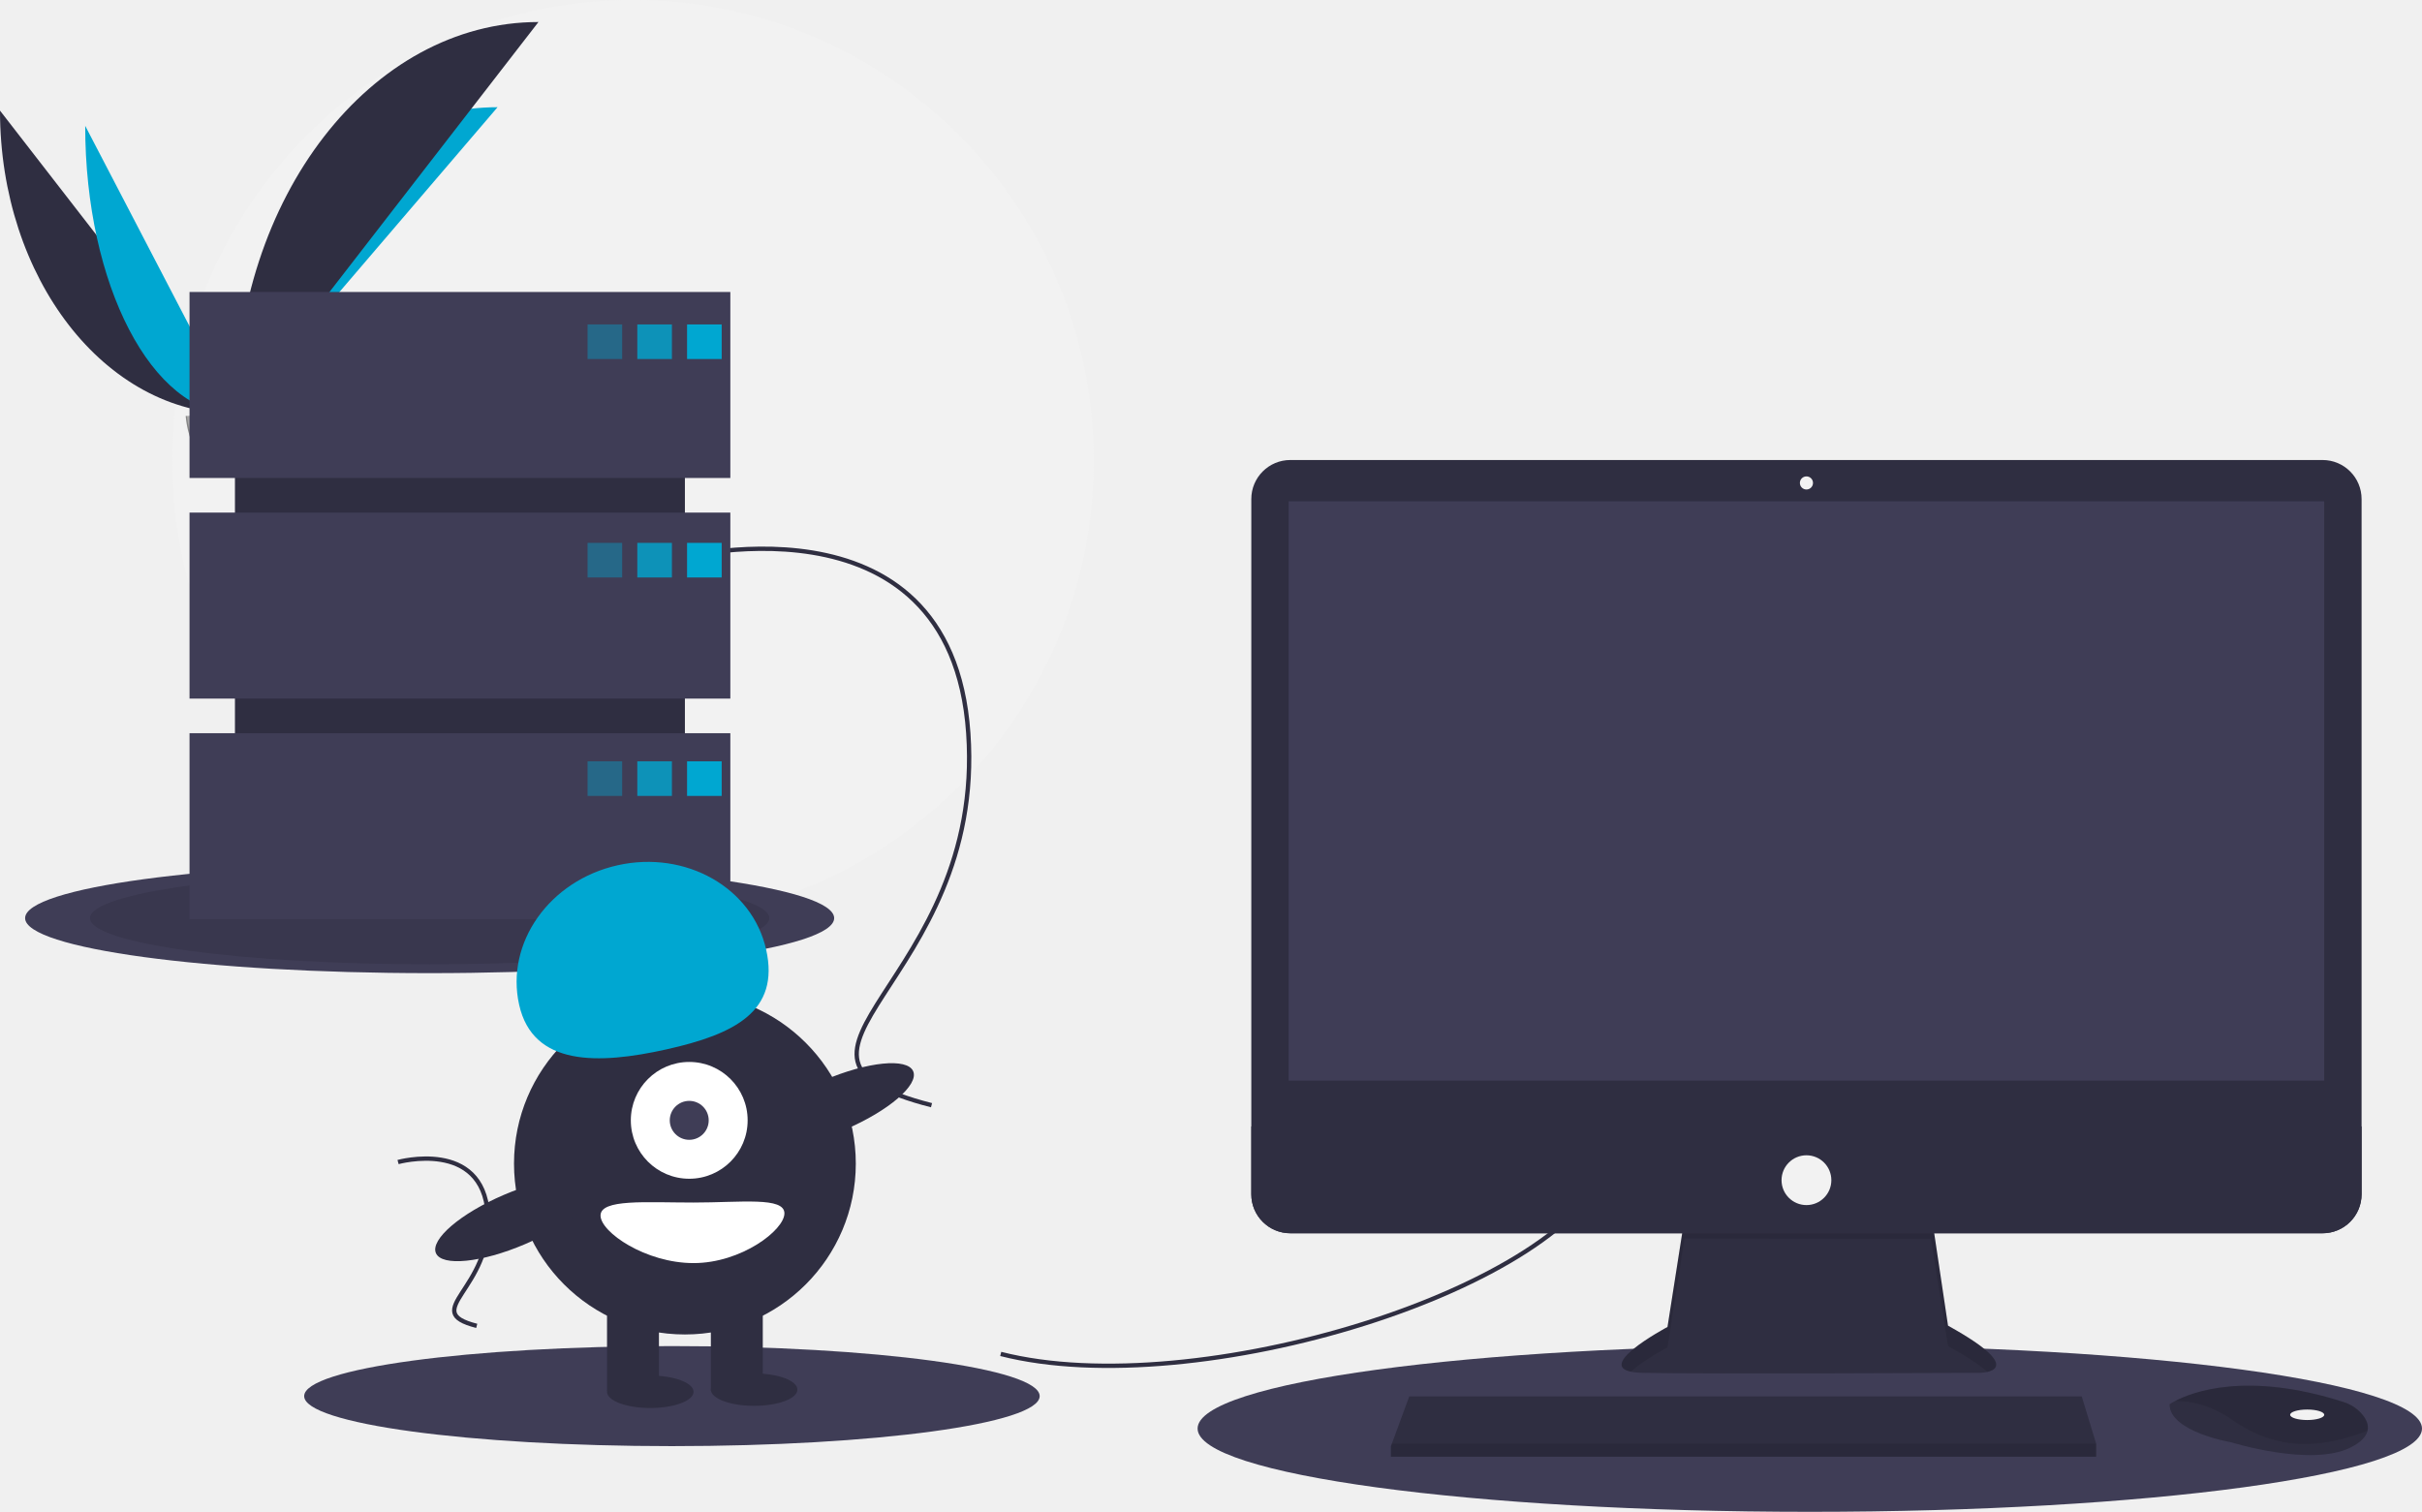
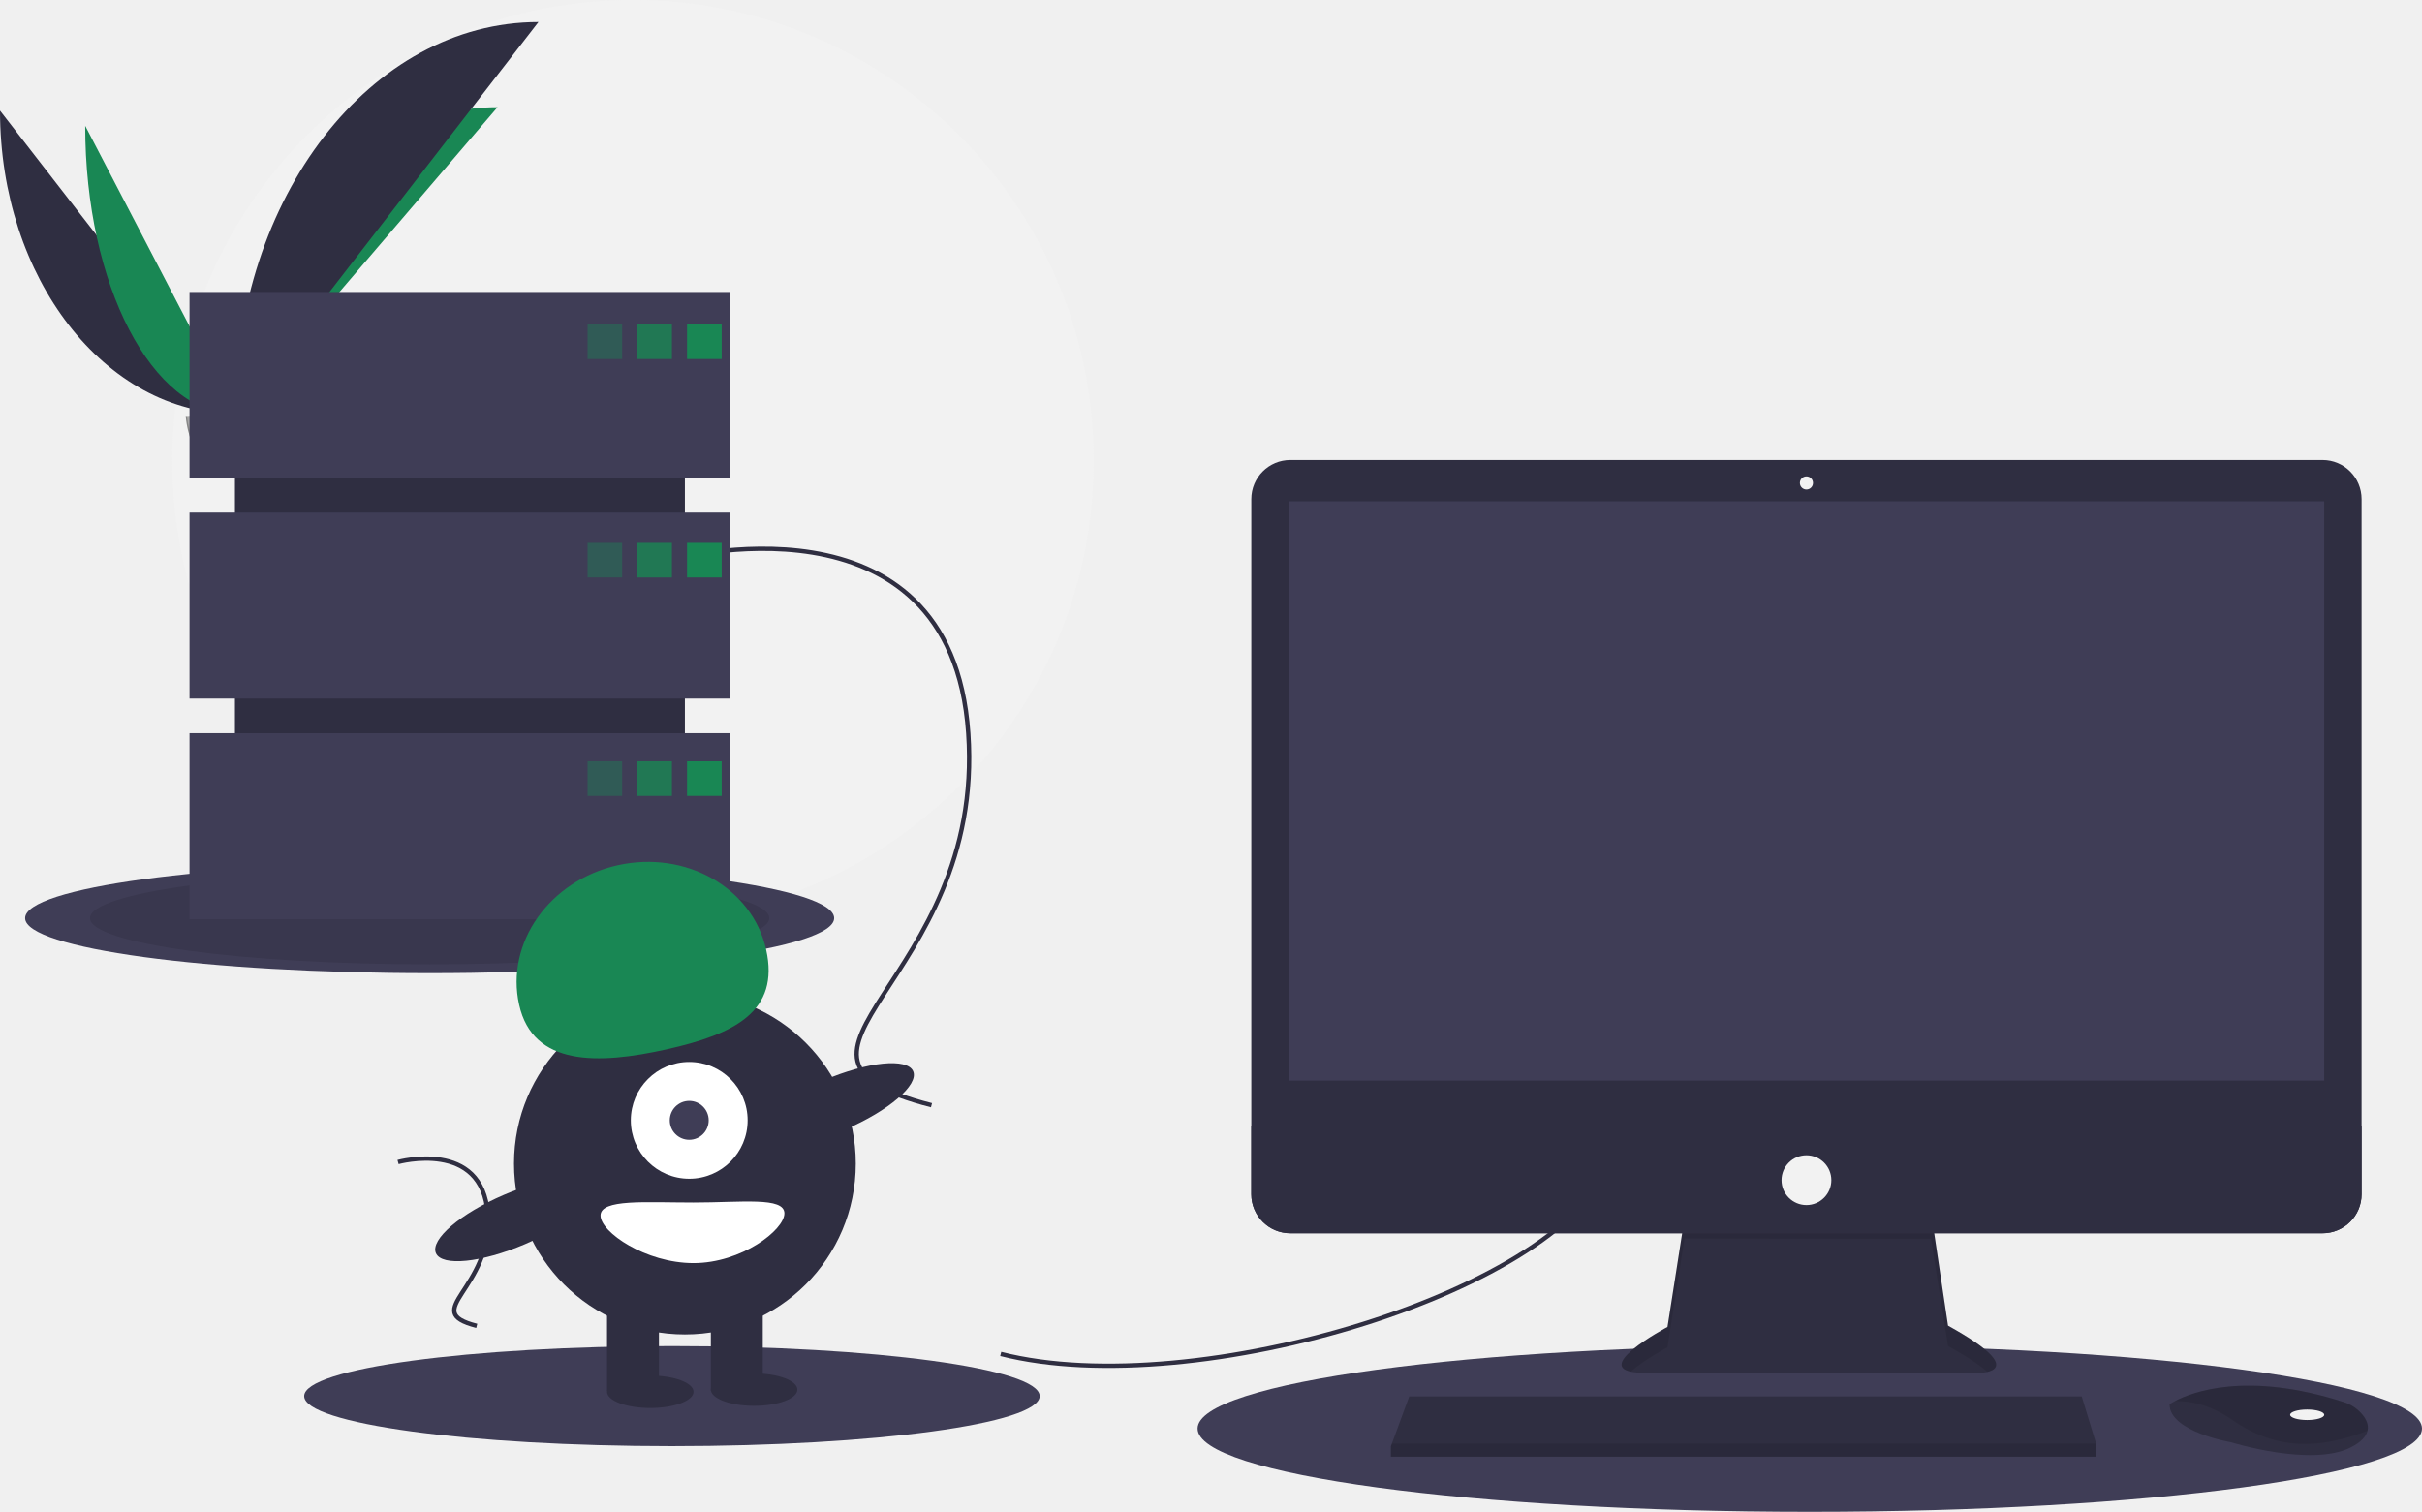
<svg xmlns="http://www.w3.org/2000/svg" data-name="Layer 1" width="1119.609" height="699" viewBox="0 0 1119.609 699">
  <circle cx="292.609" cy="213" r="213" fill="#f2f2f2" />
  <path d="M31.391,151.642c0,77.498,48.618,140.208,108.701,140.208" transform="translate(-31.39089 -100.5)" fill="#2f2e41" />
-   <path d="M140.092,291.851c0-78.369,54.255-141.784,121.304-141.784" transform="translate(-31.39089 -100.5)" fill="#00a7d1" />
-   <path d="M70.775,158.668c0,73.615,31.003,133.183,69.316,133.183" transform="translate(-31.39089 -100.5)" fill="#00a7d1" />
+   <path d="M140.092,291.851c0-78.369,54.255-141.784,121.304-141.784" transform="translate(-31.39089 -100.5)" fill="#198754" />
+   <path d="M70.775,158.668c0,73.615,31.003,133.183,69.316,133.183" transform="translate(-31.39089 -100.5)" fill="#198754" />
  <path d="M140.092,291.851c0-100.138,62.71-181.168,140.208-181.168" transform="translate(-31.39089 -100.5)" fill="#2f2e41" />
  <path d="M117.224,292.839s15.416-.475,20.061-3.783,23.713-7.258,24.866-1.953,23.167,26.388,5.763,26.529-40.439-2.711-45.076-5.535S117.224,292.839,117.224,292.839Z" transform="translate(-31.39089 -100.5)" fill="#a8a8a8" />
  <path d="M168.224,311.785c-17.404.14-40.439-2.711-45.076-5.535-3.531-2.151-4.938-9.869-5.409-13.43-.326.014-.515.02-.515.02s.976,12.433,5.613,15.257,27.672,5.676,45.076,5.535c5.024-.041,6.759-1.828,6.664-4.475C173.879,310.756,171.963,311.755,168.224,311.785Z" transform="translate(-31.39089 -100.5)" opacity="0.2" />
  <ellipse cx="198.609" cy="424.5" rx="187" ry="25.44" fill="#3f3d56" />
  <ellipse cx="198.609" cy="424.5" rx="157" ry="21.359" opacity="0.1" />
  <ellipse cx="836.609" cy="660.5" rx="283" ry="38.5" fill="#3f3d56" />
  <ellipse cx="310.609" cy="645.5" rx="170" ry="23.127" fill="#3f3d56" />
  <path d="M494,726.5c90,23,263-30,282-90" transform="translate(-31.39089 -100.5)" fill="none" stroke="#2f2e41" stroke-miterlimit="10" stroke-width="2" />
  <path d="M341,359.5s130-36,138,80-107,149-17,172" transform="translate(-31.39089 -100.5)" fill="none" stroke="#2f2e41" stroke-miterlimit="10" stroke-width="2" />
  <path d="M215.402,637.783s39.072-10.82,41.477,24.044-32.16,44.783-5.109,51.696" transform="translate(-31.39089 -100.5)" fill="none" stroke="#2f2e41" stroke-miterlimit="10" stroke-width="2" />
  <path d="M810.096,663.74,802.218,714.035s-38.782,20.603-11.513,21.209,155.733,0,155.733,0,24.845,0-14.543-21.815l-7.878-52.719Z" transform="translate(-31.39089 -100.5)" fill="#2f2e41" />
  <path d="M785.219,734.698c6.193-5.51,16.999-11.252,16.999-11.252l7.878-50.295,113.922.107,7.878,49.582c9.185,5.087,14.875,8.987,18.204,11.978,5.059-1.154,10.587-5.444-18.204-21.389l-7.878-52.719-113.922,3.03L802.218,714.035S769.63,731.35,785.219,734.698Z" transform="translate(-31.39089 -100.5)" opacity="0.1" />
  <rect x="578.433" y="212.689" width="513.253" height="357.52" rx="18.046" fill="#2f2e41" />
  <rect x="595.703" y="231.777" width="478.713" height="267.837" fill="#3f3d56" />
  <circle cx="835.059" cy="223.293" r="3.03" fill="#f2f2f2" />
  <path d="M1123.077,621.322V652.663a18.043,18.043,0,0,1-18.046,18.046H627.869A18.043,18.043,0,0,1,609.824,652.663V621.322Z" transform="translate(-31.39089 -100.5)" fill="#2f2e41" />
  <polygon points="968.978 667.466 968.978 673.526 642.968 673.526 642.968 668.678 643.417 667.466 651.452 645.651 962.312 645.651 968.978 667.466" fill="#2f2e41" />
  <path d="M1125.828,762.034c-.594,2.539-2.836,5.217-7.902,7.75-18.179,9.089-55.143-2.424-55.143-2.424s-28.48-4.848-28.48-17.573a22.725,22.725,0,0,1,2.497-1.485c7.643-4.044,32.984-14.021,77.918.422a18.739,18.739,0,0,1,8.541,5.597C1125.079,756.454,1126.507,759.157,1125.828,762.034Z" transform="translate(-31.39089 -100.5)" fill="#2f2e41" />
  <path d="M1125.828,762.034c-22.251,8.526-42.084,9.162-62.439-4.975-10.265-7.126-19.591-8.89-26.59-8.756,7.643-4.044,32.984-14.021,77.918.422a18.739,18.739,0,0,1,8.541,5.597C1125.079,756.454,1126.507,759.157,1125.828,762.034Z" transform="translate(-31.39089 -100.5)" opacity="0.1" />
  <ellipse cx="1066.538" cy="654.135" rx="7.878" ry="2.424" fill="#f2f2f2" />
  <circle cx="835.059" cy="545.667" r="11.513" fill="#f2f2f2" />
  <polygon points="968.978 667.466 968.978 673.526 642.968 673.526 642.968 668.678 643.417 667.466 968.978 667.466" opacity="0.1" />
  <rect x="108.609" y="159" width="208" height="242" fill="#2f2e41" />
  <rect x="87.609" y="135" width="250" height="86" fill="#3f3d56" />
  <rect x="87.609" y="237" width="250" height="86" fill="#3f3d56" />
  <rect x="87.609" y="339" width="250" height="86" fill="#3f3d56" />
-   <rect x="271.609" y="150" width="16" height="16" fill="#00a7d1" opacity="0.4" />
-   <rect x="294.609" y="150" width="16" height="16" fill="#00a7d1" opacity="0.8" />
-   <rect x="317.609" y="150" width="16" height="16" fill="#00a7d1" />
-   <rect x="271.609" y="251" width="16" height="16" fill="#00a7d1" opacity="0.4" />
-   <rect x="294.609" y="251" width="16" height="16" fill="#00a7d1" opacity="0.8" />
-   <rect x="317.609" y="251" width="16" height="16" fill="#00a7d1" />
-   <rect x="271.609" y="352" width="16" height="16" fill="#00a7d1" opacity="0.4" />
-   <rect x="294.609" y="352" width="16" height="16" fill="#00a7d1" opacity="0.8" />
-   <rect x="317.609" y="352" width="16" height="16" fill="#00a7d1" />
+   <rect x="271.609" y="150" width="16" height="16" fill="#198754" opacity="0.4" />
+   <rect x="294.609" y="150" width="16" height="16" fill="#198754" opacity="0.8" />
+   <rect x="317.609" y="150" width="16" height="16" fill="#198754" />
+   <rect x="271.609" y="251" width="16" height="16" fill="#198754" opacity="0.4" />
+   <rect x="294.609" y="251" width="16" height="16" fill="#198754" opacity="0.8" />
+   <rect x="317.609" y="251" width="16" height="16" fill="#198754" />
+   <rect x="271.609" y="352" width="16" height="16" fill="#198754" opacity="0.4" />
+   <rect x="294.609" y="352" width="16" height="16" fill="#198754" opacity="0.8" />
+   <rect x="317.609" y="352" width="16" height="16" fill="#198754" />
  <circle cx="316.609" cy="538" r="79" fill="#2f2e41" />
  <rect x="280.609" y="600" width="24" height="43" fill="#2f2e41" />
  <rect x="328.609" y="600" width="24" height="43" fill="#2f2e41" />
  <ellipse cx="300.609" cy="643.5" rx="20" ry="7.5" fill="#2f2e41" />
  <ellipse cx="348.609" cy="642.5" rx="20" ry="7.5" fill="#2f2e41" />
  <circle cx="318.609" cy="518" r="27" fill="#fff" />
  <circle cx="318.609" cy="518" r="9" fill="#3f3d56" />
-   <path d="M271.367,565.032c-6.379-28.568,14.012-57.434,45.544-64.475s62.265,10.41,68.644,38.978-14.519,39.104-46.051,46.145S277.746,593.6,271.367,565.032Z" transform="translate(-31.39089 -100.5)" fill="#00a7d1" />
+   <path d="M271.367,565.032c-6.379-28.568,14.012-57.434,45.544-64.475s62.265,10.41,68.644,38.978-14.519,39.104-46.051,46.145S277.746,593.6,271.367,565.032Z" transform="translate(-31.39089 -100.5)" fill="#198754" />
  <ellipse cx="417.215" cy="611.344" rx="39.5" ry="12.4" transform="translate(-238.2867 112.9804) rotate(-23.17116)" fill="#2f2e41" />
  <ellipse cx="269.215" cy="664.344" rx="39.5" ry="12.4" transform="translate(-271.0797 59.02084) rotate(-23.17116)" fill="#2f2e41" />
  <path d="M394,661.5c0,7.732-19.909,23-42,23s-43-14.268-43-22,20.909-6,43-6S394,653.768,394,661.5Z" transform="translate(-31.39089 -100.5)" fill="#fff" />
</svg>
